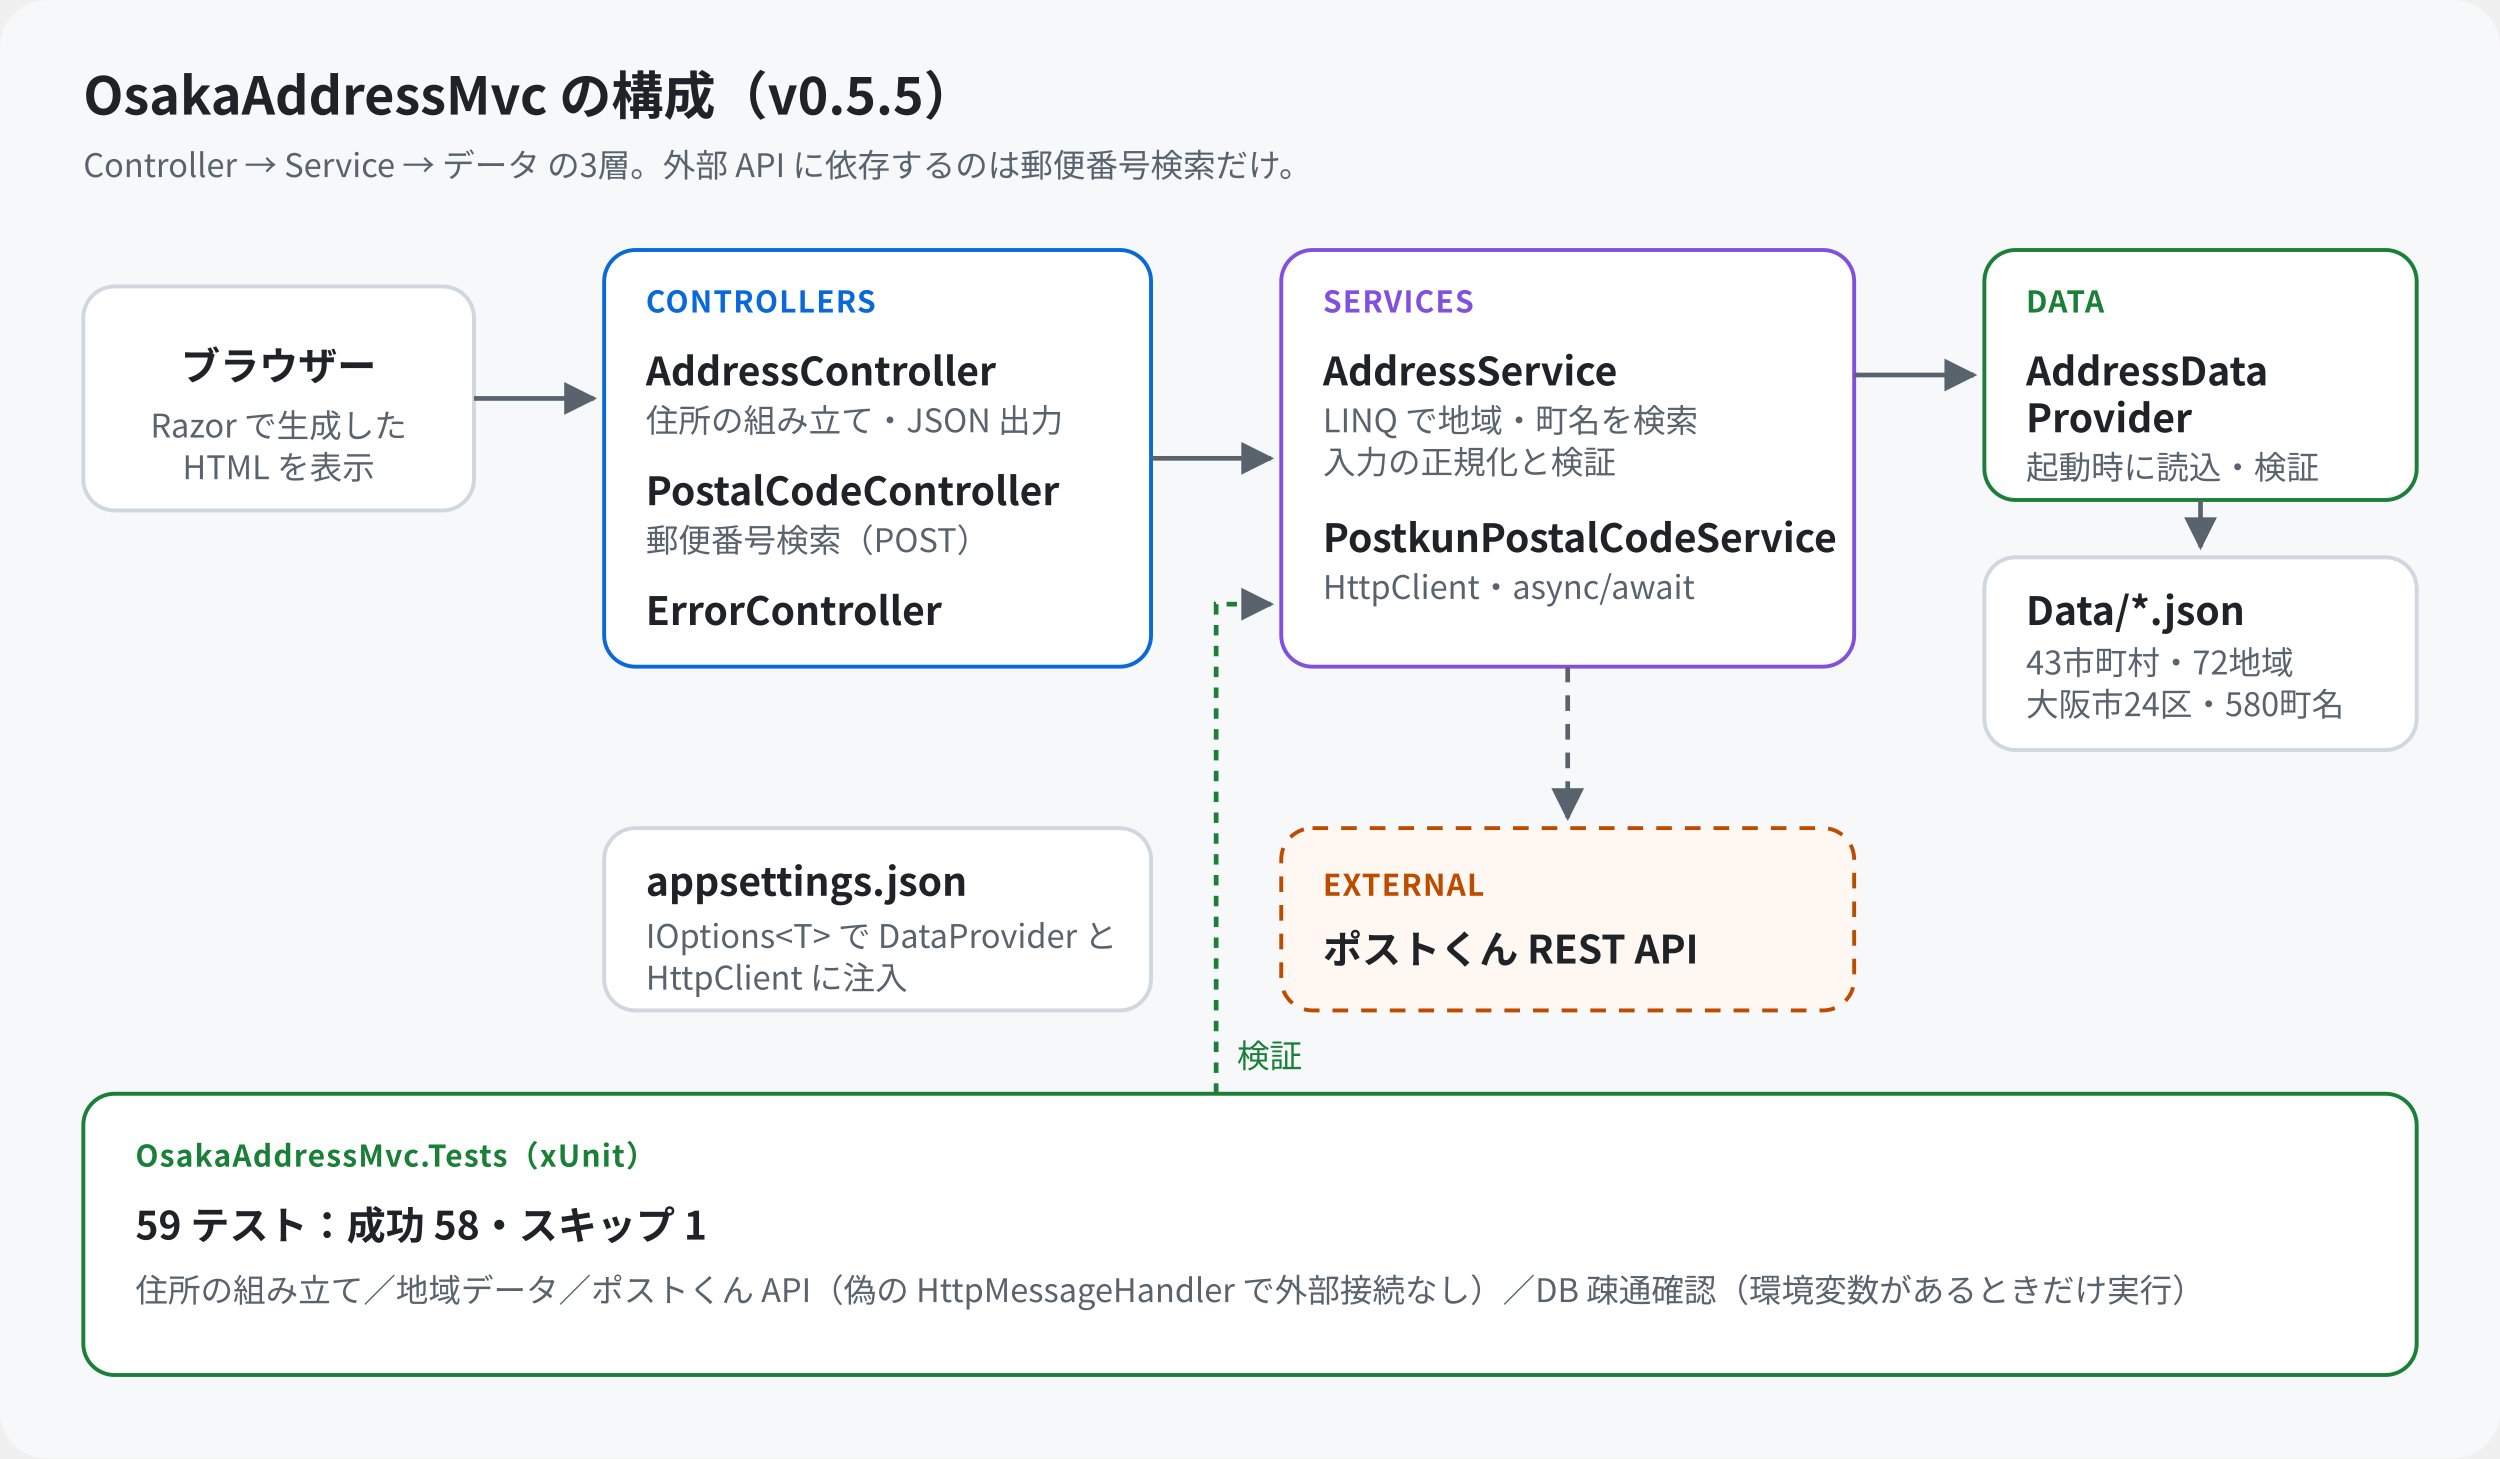
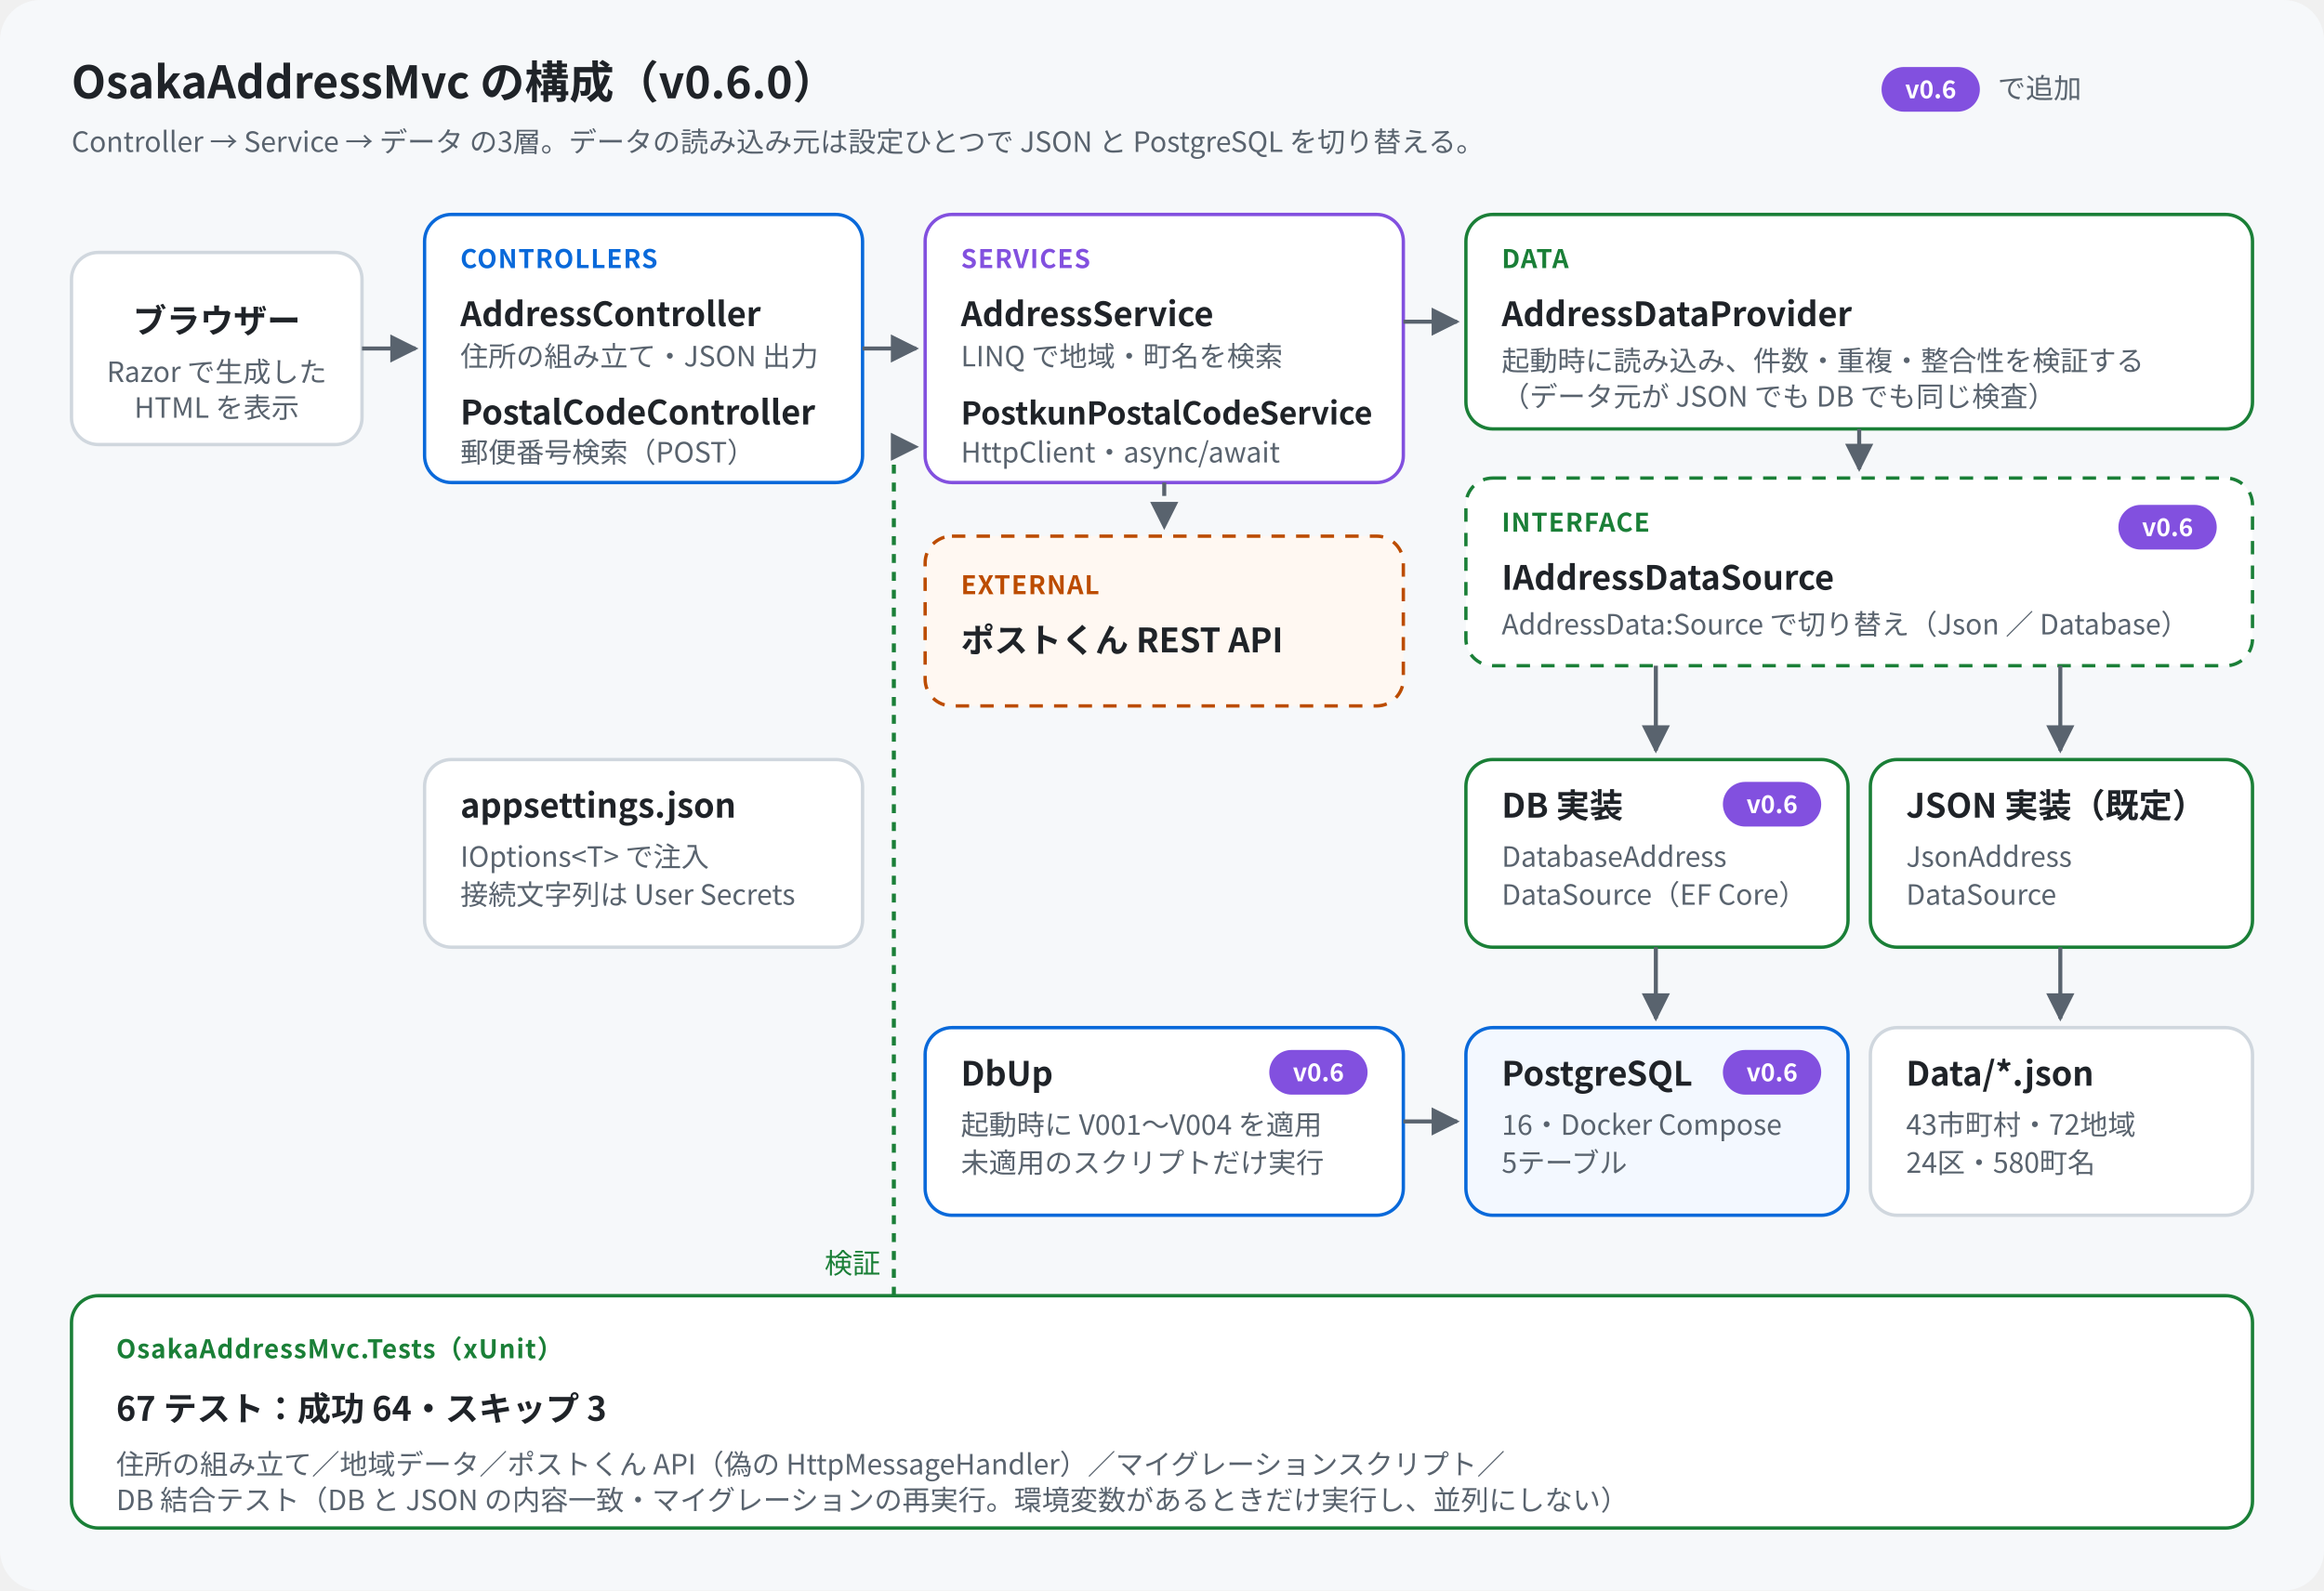
- <svg xmlns="http://www.w3.org/2000/svg" viewBox="0 0 960 560" width="960" height="560" role="img" aria-labelledby="t d">
+ <svg xmlns="http://www.w3.org/2000/svg" viewBox="0 0 1040 712" width="1040" height="712" role="img" aria-labelledby="t d">
  <style>
    text { font-family: "Noto Sans JP", "Noto Sans CJK JP", "Hiragino Sans", "Yu Gothic UI", Meiryo, sans-serif; fill: #1f2328; }
    .h { font-size: 20px; font-weight: 700; }
    .label { font-size: 15px; font-weight: 700; }
    .sub { font-size: 12.5px; fill: #59636e; }
    .tag { font-size: 11.5px; font-weight: 700; letter-spacing: .04em; }
+     .new { font-size: 11px; font-weight: 700; fill: #ffffff; }
    .box { fill: #ffffff; stroke: #d0d7de; stroke-width: 1.5; }
    .arrow { stroke: #59636e; stroke-width: 1.8; fill: none; marker-end: url(#ah); }
    .dash { stroke-dasharray: 6 5; }
  </style>
  <defs>
    <marker id="ah" viewBox="0 0 10 10" refX="9" refY="5" markerWidth="7" markerHeight="7" orient="auto-start-reverse">
      <path d="M0,0 L10,5 L0,10 z" fill="#59636e" />
    </marker>
  </defs>
-   <rect x="0" y="0" width="960" height="560" rx="18" fill="#f6f8fa" />
-   <text x="32" y="44" class="h">OsakaAddressMvc の構成（v0.5.5）</text>
-   <text x="32" y="68" class="sub">Controller → Service → データ の3層。外部 API に依存するのは郵便番号検索だけ。</text>
-   <rect x="32" y="110" width="150" height="86" rx="12" class="box" />
-   <text x="107" y="146" text-anchor="middle" class="label">ブラウザー</text>
-   <text x="107" y="168" text-anchor="middle" class="sub">Razor で生成した</text>
-   <text x="107" y="184" text-anchor="middle" class="sub">HTML を表示</text>
-   <rect x="232" y="96" width="210" height="160" rx="12" class="box" style="stroke:#0969da" />
-   <text x="248" y="120" class="tag" fill="#0969da" style="fill:#0969da">CONTROLLERS</text>
-   <text x="248" y="148" class="label">AddressController</text>
-   <text x="248" y="166" class="sub">住所の組み立て・JSON 出力</text>
-   <text x="248" y="194" class="label">PostalCodeController</text>
-   <text x="248" y="212" class="sub">郵便番号検索（POST）</text>
-   <text x="248" y="240" class="label">ErrorController</text>
-   <rect x="492" y="96" width="220" height="160" rx="12" class="box" style="stroke:#8250df" />
-   <text x="508" y="120" class="tag" style="fill:#8250df">SERVICES</text>
-   <text x="508" y="148" class="label">AddressService</text>
-   <text x="508" y="166" class="sub">LINQ で地域・町名を検索</text>
-   <text x="508" y="182" class="sub">入力の正規化と検証</text>
-   <text x="508" y="212" class="label">PostkunPostalCodeService</text>
-   <text x="508" y="230" class="sub">HttpClient・async/await</text>
-   <rect x="762" y="96" width="166" height="96" rx="12" class="box" style="stroke:#1a7f37" />
-   <text x="778" y="120" class="tag" style="fill:#1a7f37">DATA</text>
-   <text x="778" y="148" class="label">AddressData</text>
-   <text x="778" y="166" class="label">Provider</text>
-   <text x="778" y="184" class="sub">起動時に読込・検証</text>
-   <rect x="762" y="214" width="166" height="74" rx="12" class="box" />
-   <text x="778" y="240" class="label">Data/*.json</text>
-   <text x="778" y="259" class="sub">43市町村・72地域</text>
-   <text x="778" y="275" class="sub">大阪市24区・580町名</text>
-   <rect x="492" y="318" width="220" height="70" rx="12" fill="#fff8f2" stroke="#bc4c00" stroke-width="1.5" stroke-dasharray="6 5" />
-   <text x="508" y="344" class="tag" style="fill:#bc4c00">EXTERNAL</text>
-   <text x="508" y="370" class="label">ポストくん REST API</text>
-   <rect x="232" y="318" width="210" height="70" rx="12" class="box" />
-   <text x="248" y="344" class="label">appsettings.json</text>
-   <text x="248" y="364" class="sub">IOptions&lt;T&gt; で DataProvider と</text>
-   <text x="248" y="380" class="sub">HttpClient に注入</text>
-   <rect x="32" y="420" width="896" height="108" rx="12" fill="#ffffff" stroke="#1a7f37" stroke-width="1.5" />
-   <text x="52" y="448" class="tag" style="fill:#1a7f37">OsakaAddressMvc.Tests（xUnit）</text>
-   <text x="52" y="476" class="label">59 テスト：成功 58・スキップ 1</text>
-   <text x="52" y="500" class="sub">住所の組み立て／地域データ／ポストくん API（偽の HttpMessageHandler で外部接続なし）／DB 疎通確認（環境変数があるときだけ実行）</text>
-   <path d="M182 153 H228" class="arrow" />
-   <path d="M442 176 H488" class="arrow" />
-   <path d="M712 144 H758" class="arrow" />
-   <path d="M845 192 V210" class="arrow" />
-   <path d="M602 256 V314" class="arrow dash" />
-   <path d="M467 420 V232 H488" class="arrow" style="stroke:#1a7f37;stroke-dasharray:4 4" />
-   <text x="475" y="410" class="sub" style="fill:#1a7f37">検証</text>
+   <rect x="0" y="0" width="1040" height="712" rx="18" fill="#f6f8fa" />
+   <text x="32" y="44" class="h">OsakaAddressMvc の構成（v0.6.0）</text>
+   <text x="32" y="68" class="sub">Controller → Service → データ の3層。データの読み込み元は設定ひとつで JSON と PostgreSQL を切り替える。</text>
+   <rect x="842" y="30" width="44" height="20" rx="10" fill="#8250df" />
+   <text x="864" y="44" text-anchor="middle" class="new">v0.6</text>
+   <text x="894" y="44" class="sub">で追加</text>
+   <rect x="32" y="113" width="130" height="86" rx="12" class="box" />
+   <text x="97" y="149" text-anchor="middle" class="label">ブラウザー</text>
+   <text x="97" y="171" text-anchor="middle" class="sub">Razor で生成した</text>
+   <text x="97" y="187" text-anchor="middle" class="sub">HTML を表示</text>
+   <rect x="190" y="96" width="196" height="120" rx="12" class="box" style="stroke:#0969da" />
+   <text x="206" y="120" class="tag" style="fill:#0969da">CONTROLLERS</text>
+   <text x="206" y="146" class="label">AddressController</text>
+   <text x="206" y="164" class="sub">住所の組み立て・JSON 出力</text>
+   <text x="206" y="190" class="label">PostalCodeController</text>
+   <text x="206" y="207" class="sub">郵便番号検索（POST）</text>
+   <rect x="414" y="96" width="214" height="120" rx="12" class="box" style="stroke:#8250df" />
+   <text x="430" y="120" class="tag" style="fill:#8250df">SERVICES</text>
+   <text x="430" y="146" class="label">AddressService</text>
+   <text x="430" y="164" class="sub">LINQ で地域・町名を検索</text>
+   <text x="430" y="190" class="label" style="font-size:14px">PostkunPostalCodeService</text>
+   <text x="430" y="207" class="sub">HttpClient・async/await</text>
+   <rect x="656" y="96" width="352" height="96" rx="12" class="box" style="stroke:#1a7f37" />
+   <text x="672" y="120" class="tag" style="fill:#1a7f37">DATA</text>
+   <text x="672" y="146" class="label">AddressDataProvider</text>
+   <text x="672" y="166" class="sub">起動時に読み込み、件数・重複・整合性を検証する</text>
+   <text x="672" y="182" class="sub">（データ元が JSON でも DB でも同じ検査）</text>
+   <rect x="656" y="214" width="352" height="84" rx="12" fill="#ffffff" stroke="#1a7f37" stroke-width="1.5" stroke-dasharray="6 5" />
+   <text x="672" y="238" class="tag" style="fill:#1a7f37">INTERFACE</text>
+   <rect x="948" y="226" width="44" height="20" rx="10" fill="#8250df" />
+   <text x="970" y="240" text-anchor="middle" class="new">v0.6</text>
+   <text x="672" y="264" class="label">IAddressDataSource</text>
+   <text x="672" y="284" class="sub">AddressData:Source で切り替え（Json ／ Database）</text>
+   <rect x="656" y="340" width="171" height="84" rx="12" class="box" style="stroke:#1a7f37" />
+   <rect x="771" y="350" width="44" height="20" rx="10" fill="#8250df" />
+   <text x="793" y="364" text-anchor="middle" class="new">v0.6</text>
+   <text x="672" y="366" class="label">DB 実装</text>
+   <text x="672" y="388" class="sub">DatabaseAddress</text>
+   <text x="672" y="405" class="sub">DataSource（EF Core）</text>
+   <rect x="837" y="340" width="171" height="84" rx="12" class="box" style="stroke:#1a7f37" />
+   <text x="853" y="366" class="label">JSON 実装（既定）</text>
+   <text x="853" y="388" class="sub">JsonAddress</text>
+   <text x="853" y="405" class="sub">DataSource</text>
+   <rect x="656" y="460" width="171" height="84" rx="12" fill="#f3f8ff" stroke="#0969da" stroke-width="1.5" />
+   <rect x="771" y="470" width="44" height="20" rx="10" fill="#8250df" />
+   <text x="793" y="484" text-anchor="middle" class="new">v0.6</text>
+   <text x="672" y="486" class="label">PostgreSQL</text>
+   <text x="672" y="508" class="sub">16・Docker Compose</text>
+   <text x="672" y="525" class="sub">5テーブル</text>
+   <rect x="837" y="460" width="171" height="84" rx="12" class="box" />
+   <text x="853" y="486" class="label">Data/*.json</text>
+   <text x="853" y="508" class="sub">43市町村・72地域</text>
+   <text x="853" y="525" class="sub">24区・580町名</text>
+   <rect x="414" y="460" width="214" height="84" rx="12" class="box" style="stroke:#0969da" />
+   <text x="430" y="486" class="label">DbUp</text>
+   <rect x="568" y="470" width="44" height="20" rx="10" fill="#8250df" />
+   <text x="590" y="484" text-anchor="middle" class="new">v0.6</text>
+   <text x="430" y="508" class="sub">起動時に V001〜V004 を適用</text>
+   <text x="430" y="525" class="sub">未適用のスクリプトだけ実行</text>
+   <rect x="414" y="240" width="214" height="76" rx="12" fill="#fff8f2" stroke="#bc4c00" stroke-width="1.5" stroke-dasharray="6 5" />
+   <text x="430" y="266" class="tag" style="fill:#bc4c00">EXTERNAL</text>
+   <text x="430" y="292" class="label">ポストくん REST API</text>
+   <rect x="190" y="340" width="196" height="84" rx="12" class="box" />
+   <text x="206" y="366" class="label">appsettings.json</text>
+   <text x="206" y="388" class="sub">IOptions&lt;T&gt; で注入</text>
+   <text x="206" y="405" class="sub">接続文字列は User Secrets</text>
+   <rect x="32" y="580" width="976" height="104" rx="12" fill="#ffffff" stroke="#1a7f37" stroke-width="1.5" />
+   <text x="52" y="608" class="tag" style="fill:#1a7f37">OsakaAddressMvc.Tests（xUnit）</text>
+   <text x="52" y="636" class="label">67 テスト：成功 64・スキップ 3</text>
+   <text x="52" y="660" class="sub">住所の組み立て／地域データ／ポストくん API（偽の HttpMessageHandler）／マイグレーションスクリプト／</text>
+   <text x="52" y="676" class="sub">DB 結合テスト（DB と JSON の内容一致・マイグレーションの再実行。環境変数があるときだけ実行し、並列にしない）</text>
+   <path d="M162 156 H186" class="arrow" />
+   <path d="M386 156 H410" class="arrow" />
+   <path d="M628 144 H652" class="arrow" />
+   <path d="M832 192 V210" class="arrow" />
+   <path d="M741 298 V336" class="arrow" />
+   <path d="M922 298 V336" class="arrow" />
+   <path d="M741 424 V456" class="arrow" />
+   <path d="M922 424 V456" class="arrow" />
+   <path d="M628 502 H652" class="arrow" />
+   <path d="M521 216 V236" class="arrow dash" />
+   <path d="M400 580 V200 H410" class="arrow" style="stroke:#1a7f37;stroke-dasharray:4 4" />
+   <text x="394" y="570" text-anchor="end" class="sub" style="fill:#1a7f37">検証</text>
</svg>
